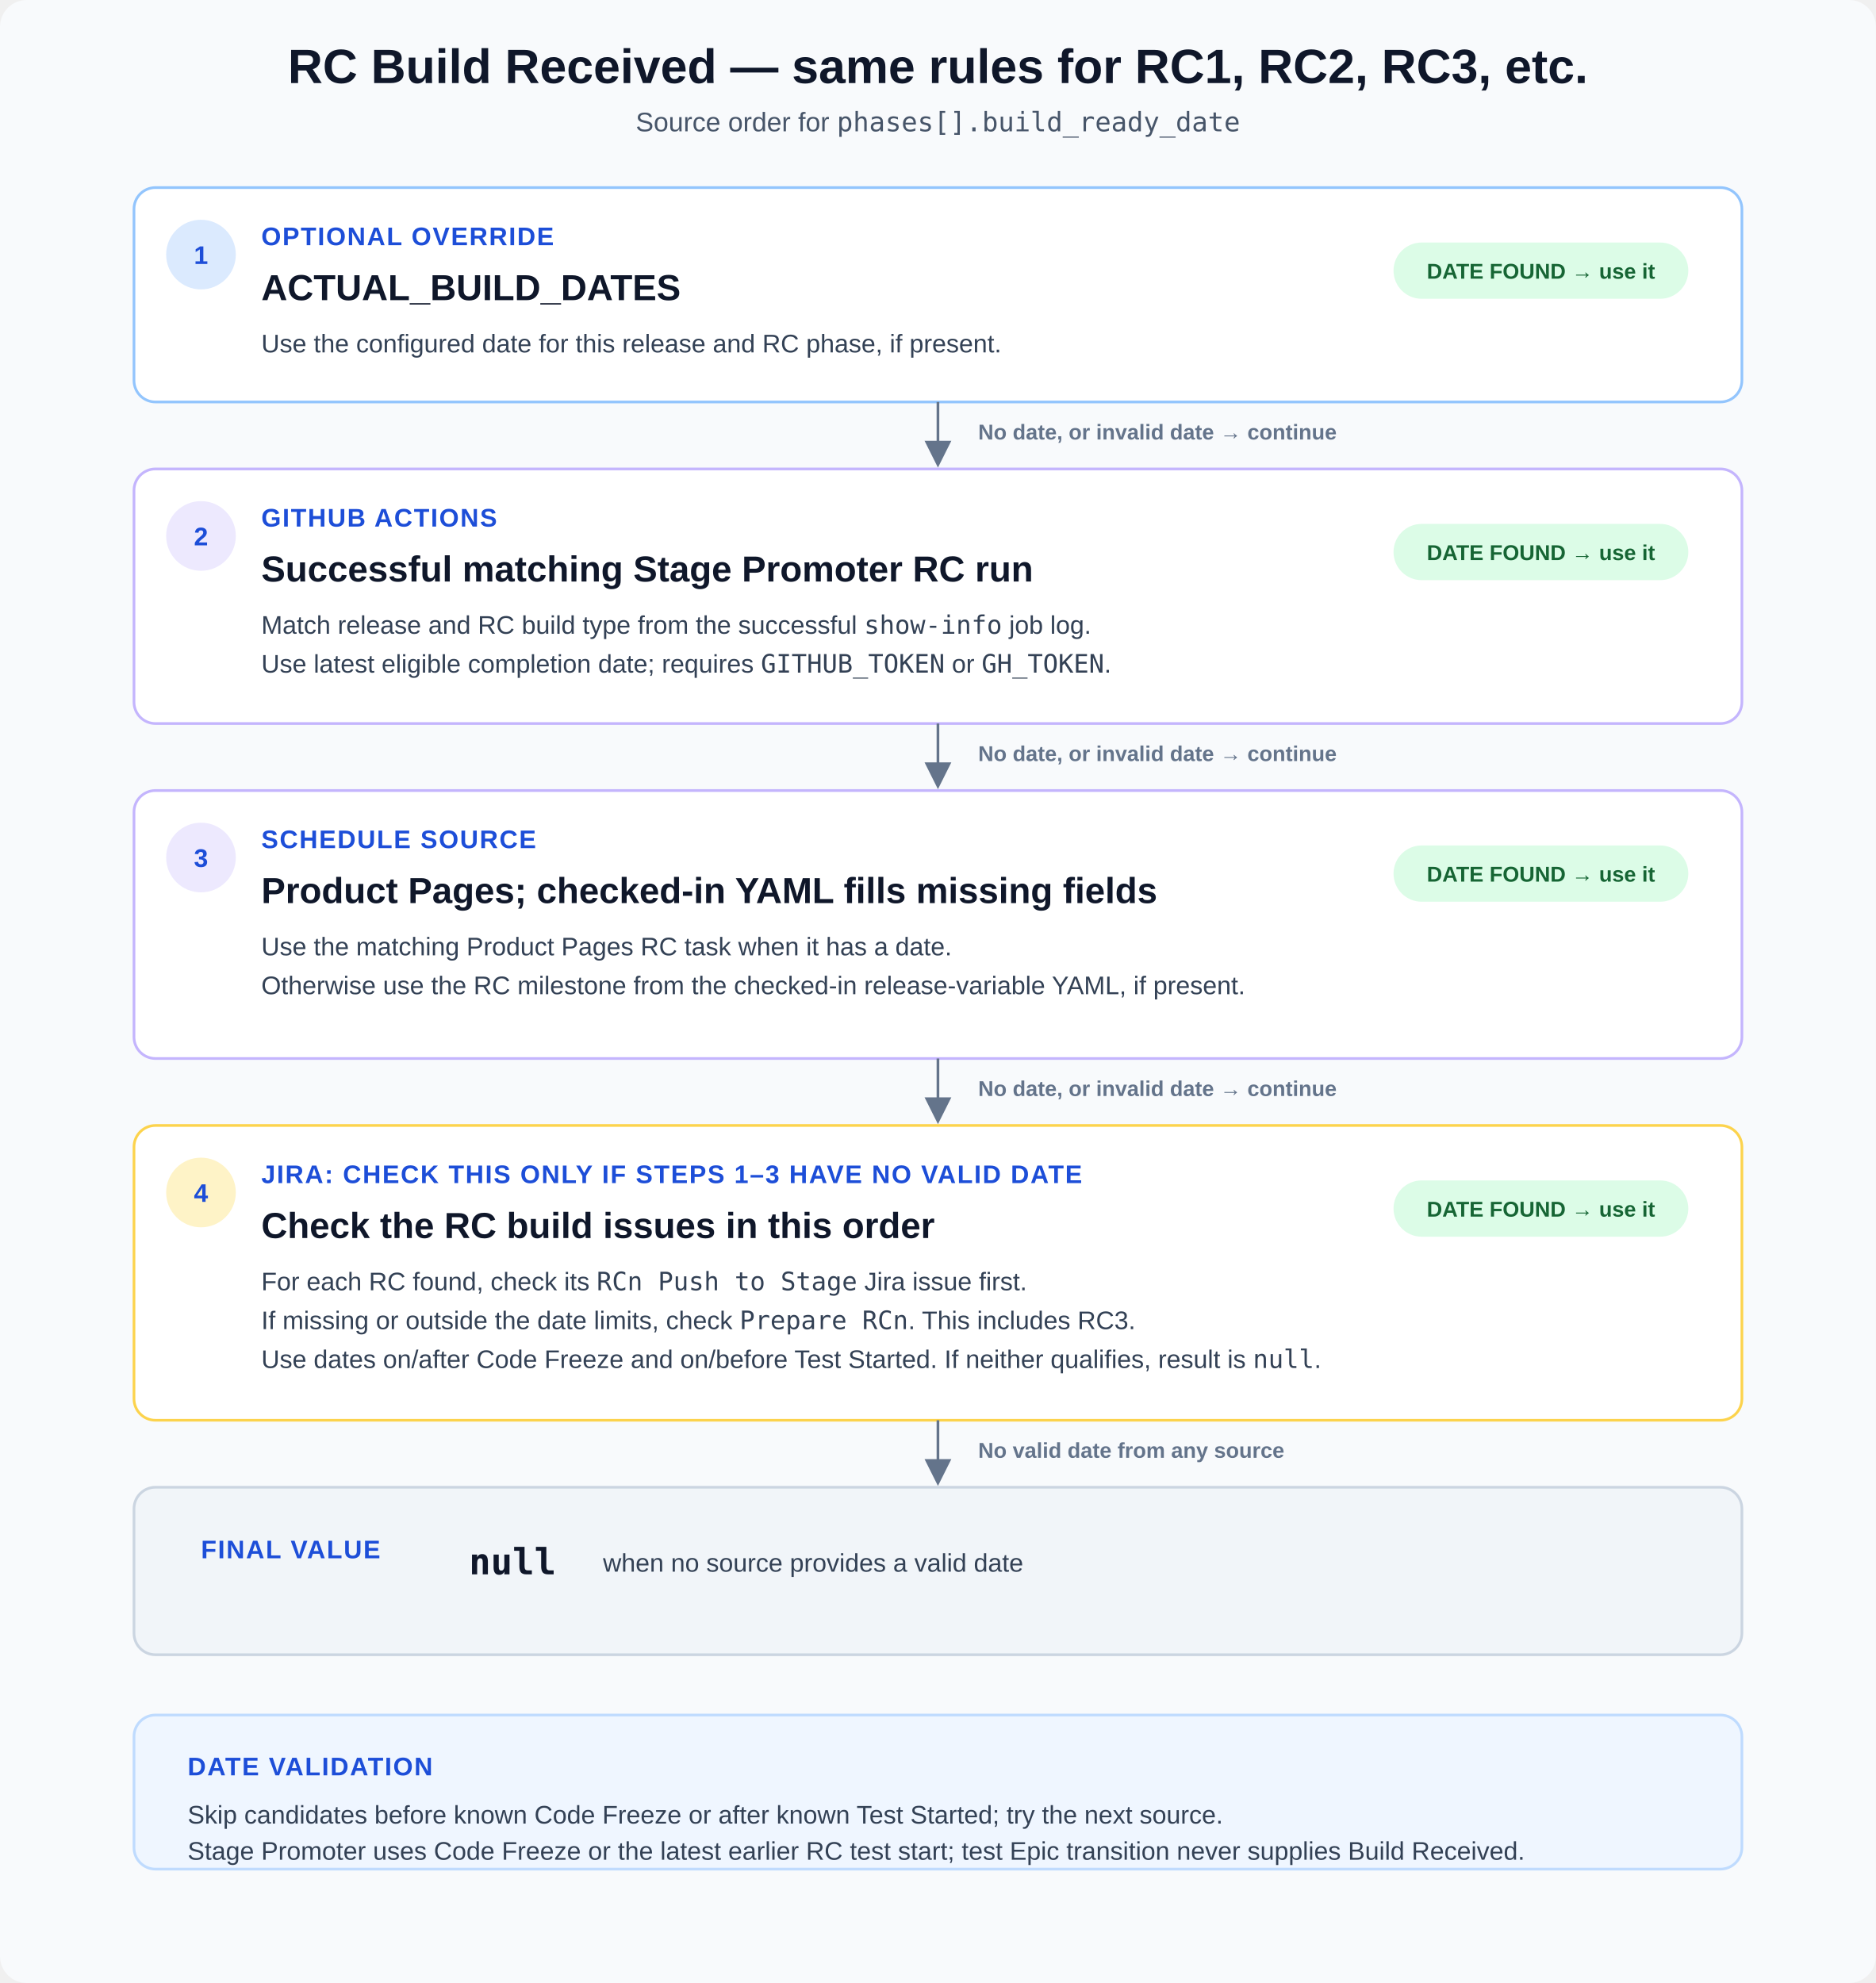
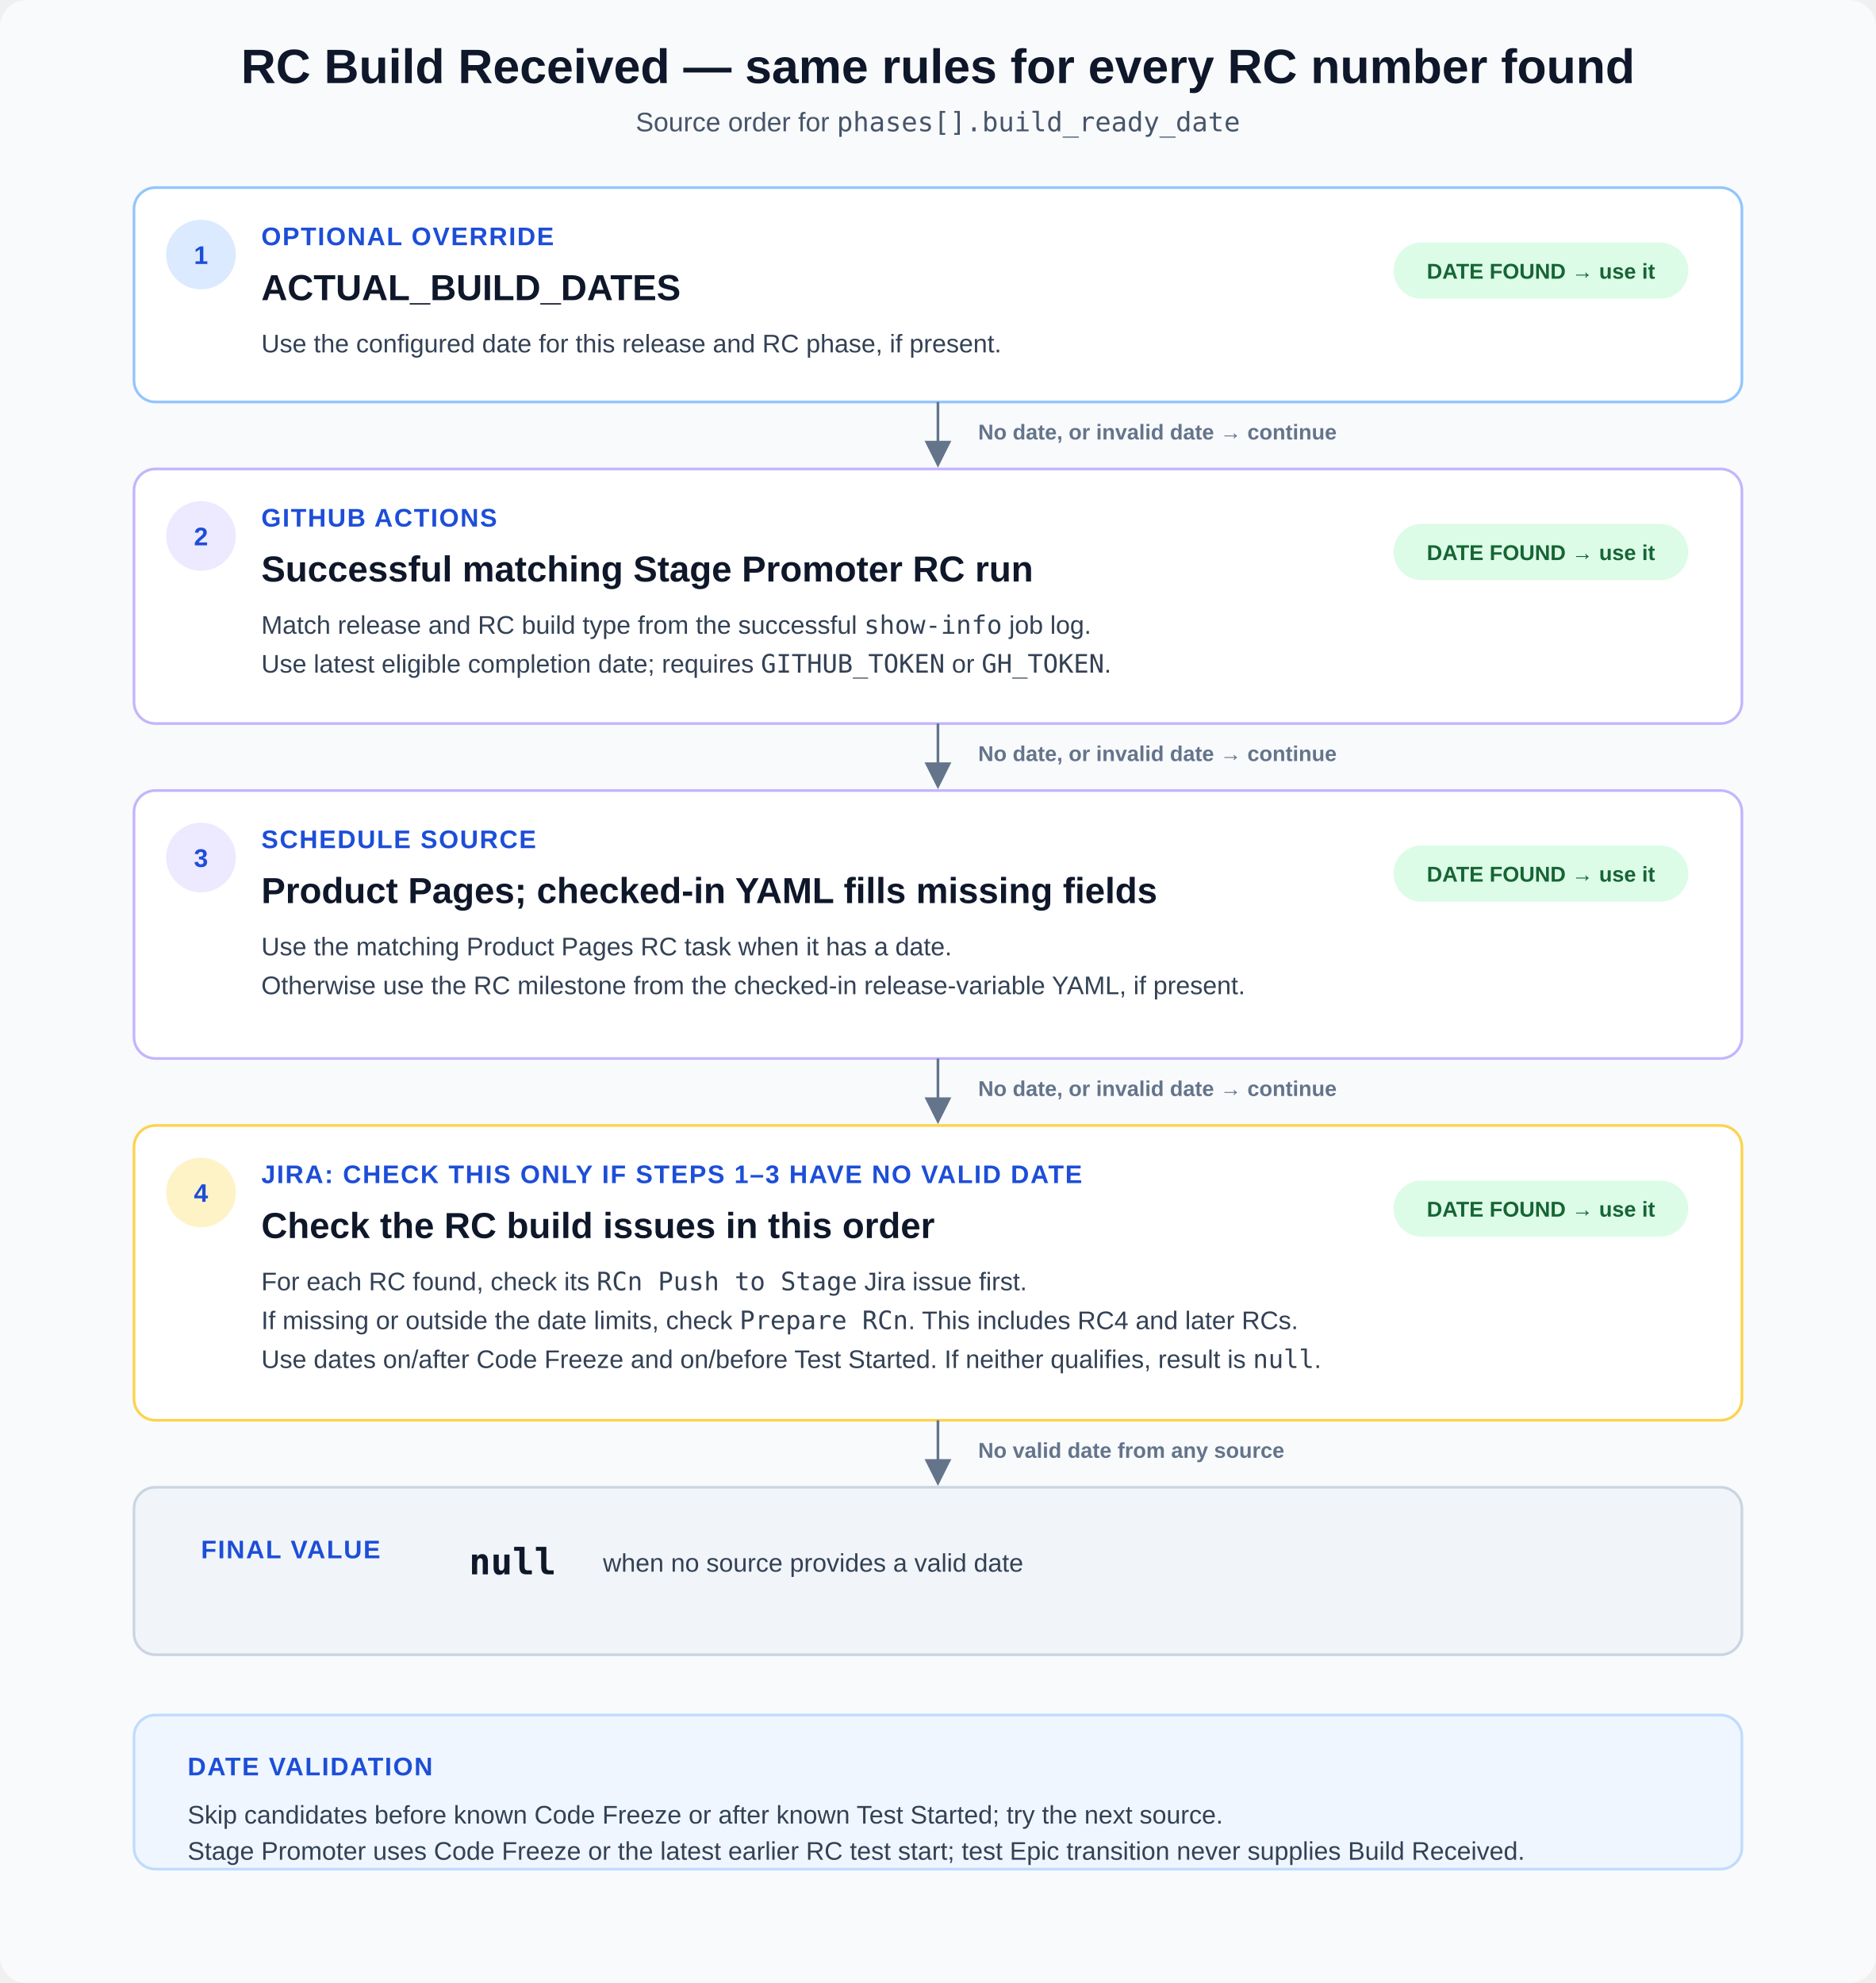
<svg xmlns="http://www.w3.org/2000/svg" width="1400" height="1480" viewBox="0 0 1400 1480" role="img" aria-labelledby="title desc">
  <defs>
    <marker id="arrow" markerWidth="10" markerHeight="10" refX="5" refY="5" orient="auto">
      <path d="M 0 0 L 10 5 L 0 10 z" fill="#64748b" />
    </marker>
    <style>
      text { font-family: Arial, Helvetica, sans-serif; }
      .heading { fill: #0f172a; font-size: 36px; font-weight: 700; }
      .subheading { fill: #475569; font-size: 20px; }
      .step { fill: #1d4ed8; font-size: 19px; font-weight: 700; letter-spacing: 1px; }
      .title { fill: #0f172a; font-size: 27px; font-weight: 700; }
      .body { fill: #334155; font-size: 19px; }
      .flow { fill: #64748b; font-size: 16px; font-weight: 600; }
      .result { fill: #166534; font-size: 16px; font-weight: 700; }
    </style>
  </defs>
  <rect width="1400" height="1480" rx="20" fill="#f8fafc" />
-   <text x="700" y="62" text-anchor="middle" class="heading">RC Build Received — same rules for RC1, RC2, RC3, etc.</text>
+   <text x="700" y="62" text-anchor="middle" class="heading">RC Build Received — same rules for every RC number found</text>
  <text x="700" y="98" text-anchor="middle" class="subheading">Source order for <tspan font-family="monospace">phases[].build_ready_date</tspan>
  </text>
  <g>
    <rect x="100" y="140" width="1200" height="160" rx="16" fill="#ffffff" stroke="#93c5fd" stroke-width="2" />
    <circle cx="150" cy="190" r="26" fill="#dbeafe" />
    <text x="150" y="197" text-anchor="middle" class="step">1</text>
    <text x="195" y="183" class="step">OPTIONAL OVERRIDE</text>
    <text x="195" y="224" class="title">ACTUAL_BUILD_DATES</text>
    <text x="195" y="263" class="body">Use the configured date for this release and RC phase, if present.</text>
    <rect x="1040" y="181" width="220" height="42" rx="21" fill="#dcfce7" />
    <text x="1150" y="208" text-anchor="middle" class="result">DATE FOUND → use it</text>
  </g>
  <line x1="700" y1="300" x2="700" y2="339" stroke="#64748b" stroke-width="2" marker-end="url(#arrow)" />
  <text x="730" y="328" class="flow">No date, or invalid date → continue</text>
  <g>
    <rect x="100" y="350" width="1200" height="190" rx="16" fill="#ffffff" stroke="#c4b5fd" stroke-width="2" />
    <circle cx="150" cy="400" r="26" fill="#ede9fe" />
    <text x="150" y="407" text-anchor="middle" class="step" fill="#6d28d9">2</text>
    <text x="195" y="393" class="step" fill="#6d28d9">GITHUB ACTIONS</text>
    <text x="195" y="434" class="title">Successful matching Stage Promoter RC run</text>
    <text x="195" y="473" class="body">Match release and RC build type from the successful <tspan font-family="monospace">show-info</tspan> job log.</text>
    <text x="195" y="502" class="body">Use latest eligible completion date; requires <tspan font-family="monospace">GITHUB_TOKEN</tspan> or <tspan font-family="monospace">GH_TOKEN</tspan>.</text>
    <rect x="1040" y="391" width="220" height="42" rx="21" fill="#dcfce7" />
    <text x="1150" y="418" text-anchor="middle" class="result">DATE FOUND → use it</text>
  </g>
  <line x1="700" y1="540" x2="700" y2="579" stroke="#64748b" stroke-width="2" marker-end="url(#arrow)" />
  <text x="730" y="568" class="flow">No date, or invalid date → continue</text>
  <g>
    <rect x="100" y="590" width="1200" height="200" rx="16" fill="#ffffff" stroke="#c4b5fd" stroke-width="2" />
    <circle cx="150" cy="640" r="26" fill="#ede9fe" />
    <text x="150" y="647" text-anchor="middle" class="step" fill="#6d28d9">3</text>
    <text x="195" y="633" class="step" fill="#6d28d9">SCHEDULE SOURCE</text>
    <text x="195" y="674" class="title">Product Pages; checked-in YAML fills missing fields</text>
    <text x="195" y="713" class="body">Use the matching Product Pages RC task when it has a date.</text>
    <text x="195" y="742" class="body">Otherwise use the RC milestone from the checked-in release-variable YAML, if present.</text>
    <rect x="1040" y="631" width="220" height="42" rx="21" fill="#dcfce7" />
    <text x="1150" y="658" text-anchor="middle" class="result">DATE FOUND → use it</text>
  </g>
  <line x1="700" y1="790" x2="700" y2="829" stroke="#64748b" stroke-width="2" marker-end="url(#arrow)" />
  <text x="730" y="818" class="flow">No date, or invalid date → continue</text>
  <g>
    <rect x="100" y="840" width="1200" height="220" rx="16" fill="#ffffff" stroke="#fcd34d" stroke-width="2" />
    <circle cx="150" cy="890" r="26" fill="#fef3c7" />
    <text x="150" y="897" text-anchor="middle" class="step" fill="#b45309">4</text>
    <text x="195" y="883" class="step" fill="#b45309">JIRA: CHECK THIS ONLY IF STEPS 1–3 HAVE NO VALID DATE</text>
    <text x="195" y="924" class="title">Check the RC build issues in this order</text>
    <text x="195" y="963" class="body">For each RC found, check its <tspan font-family="monospace">RCn Push to Stage</tspan> Jira issue first.</text>
-     <text x="195" y="992" class="body">If missing or outside the date limits, check <tspan font-family="monospace">Prepare RCn</tspan>. This includes RC3.</text>
+     <text x="195" y="992" class="body">If missing or outside the date limits, check <tspan font-family="monospace">Prepare RCn</tspan>. This includes RC4 and later RCs.</text>
    <text x="195" y="1021" class="body">Use dates on/after Code Freeze and on/before Test Started. If neither qualifies, result is <tspan font-family="monospace">null</tspan>.</text>
    <rect x="1040" y="881" width="220" height="42" rx="21" fill="#dcfce7" />
    <text x="1150" y="908" text-anchor="middle" class="result">DATE FOUND → use it</text>
  </g>
  <line x1="700" y1="1060" x2="700" y2="1099" stroke="#64748b" stroke-width="2" marker-end="url(#arrow)" />
  <text x="730" y="1088" class="flow">No valid date from any source</text>
  <g>
    <rect x="100" y="1110" width="1200" height="125" rx="16" fill="#f1f5f9" stroke="#cbd5e1" stroke-width="2" />
    <text x="150" y="1163" class="step" fill="#475569">FINAL VALUE</text>
    <text x="350" y="1175" class="title">
      <tspan font-family="monospace">null</tspan>
    </text>
    <text x="450" y="1173" class="body">when no source provides a valid date</text>
  </g>
  <rect x="100" y="1280" width="1200" height="115" rx="16" fill="#eff6ff" stroke="#bfdbfe" stroke-width="2" />
  <text x="140" y="1325" class="step">DATE VALIDATION</text>
  <text x="140" y="1361" class="body">Skip candidates before known Code Freeze or after known Test Started; try the next source.</text>
  <text x="140" y="1388" class="body">Stage Promoter uses Code Freeze or the latest earlier RC test start; test Epic transition never supplies Build Received.</text>
</svg>
